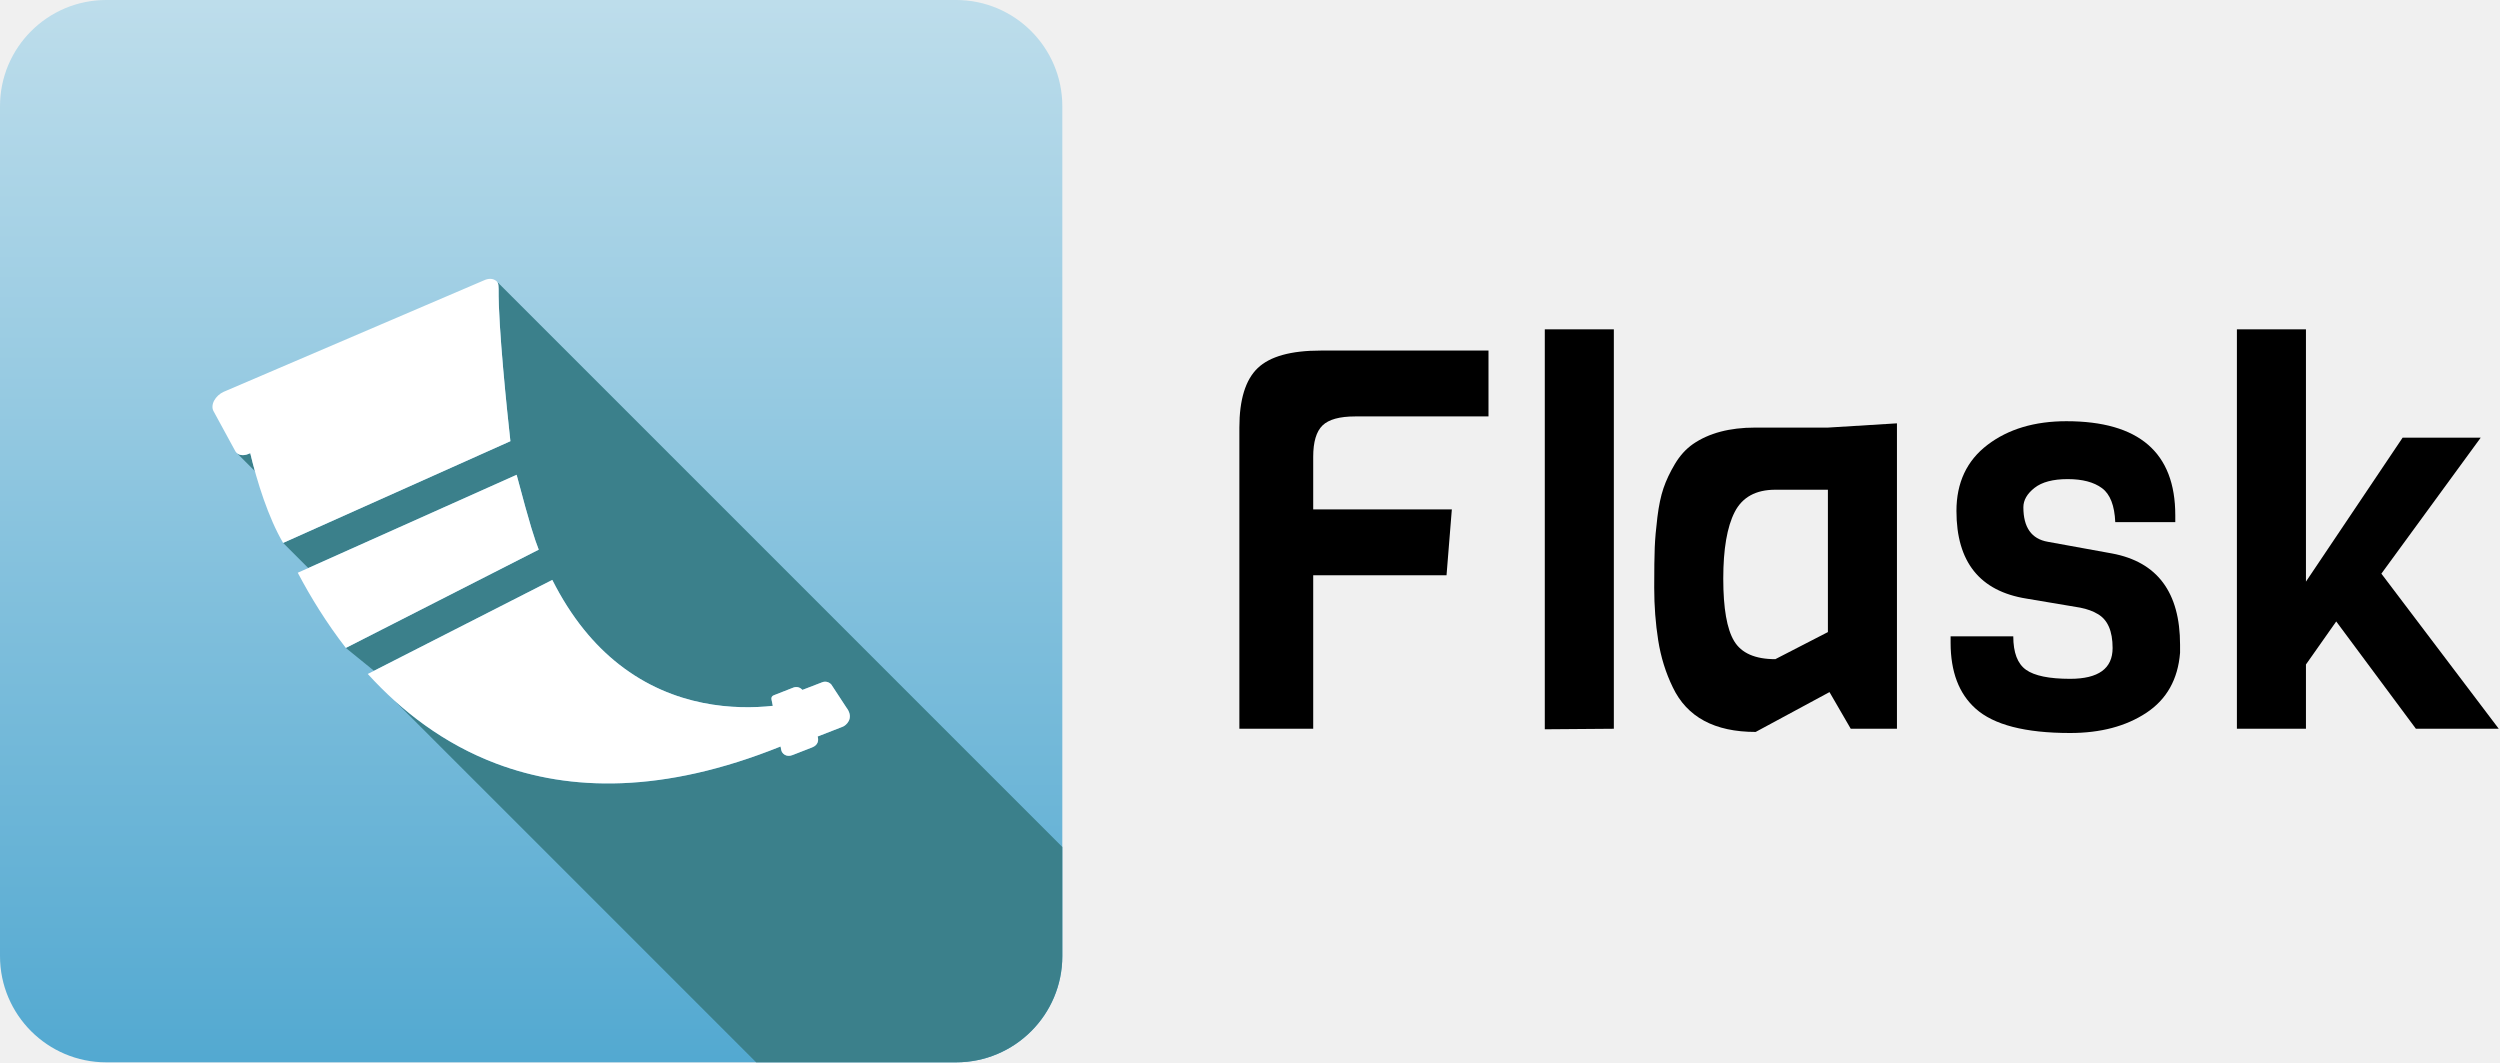
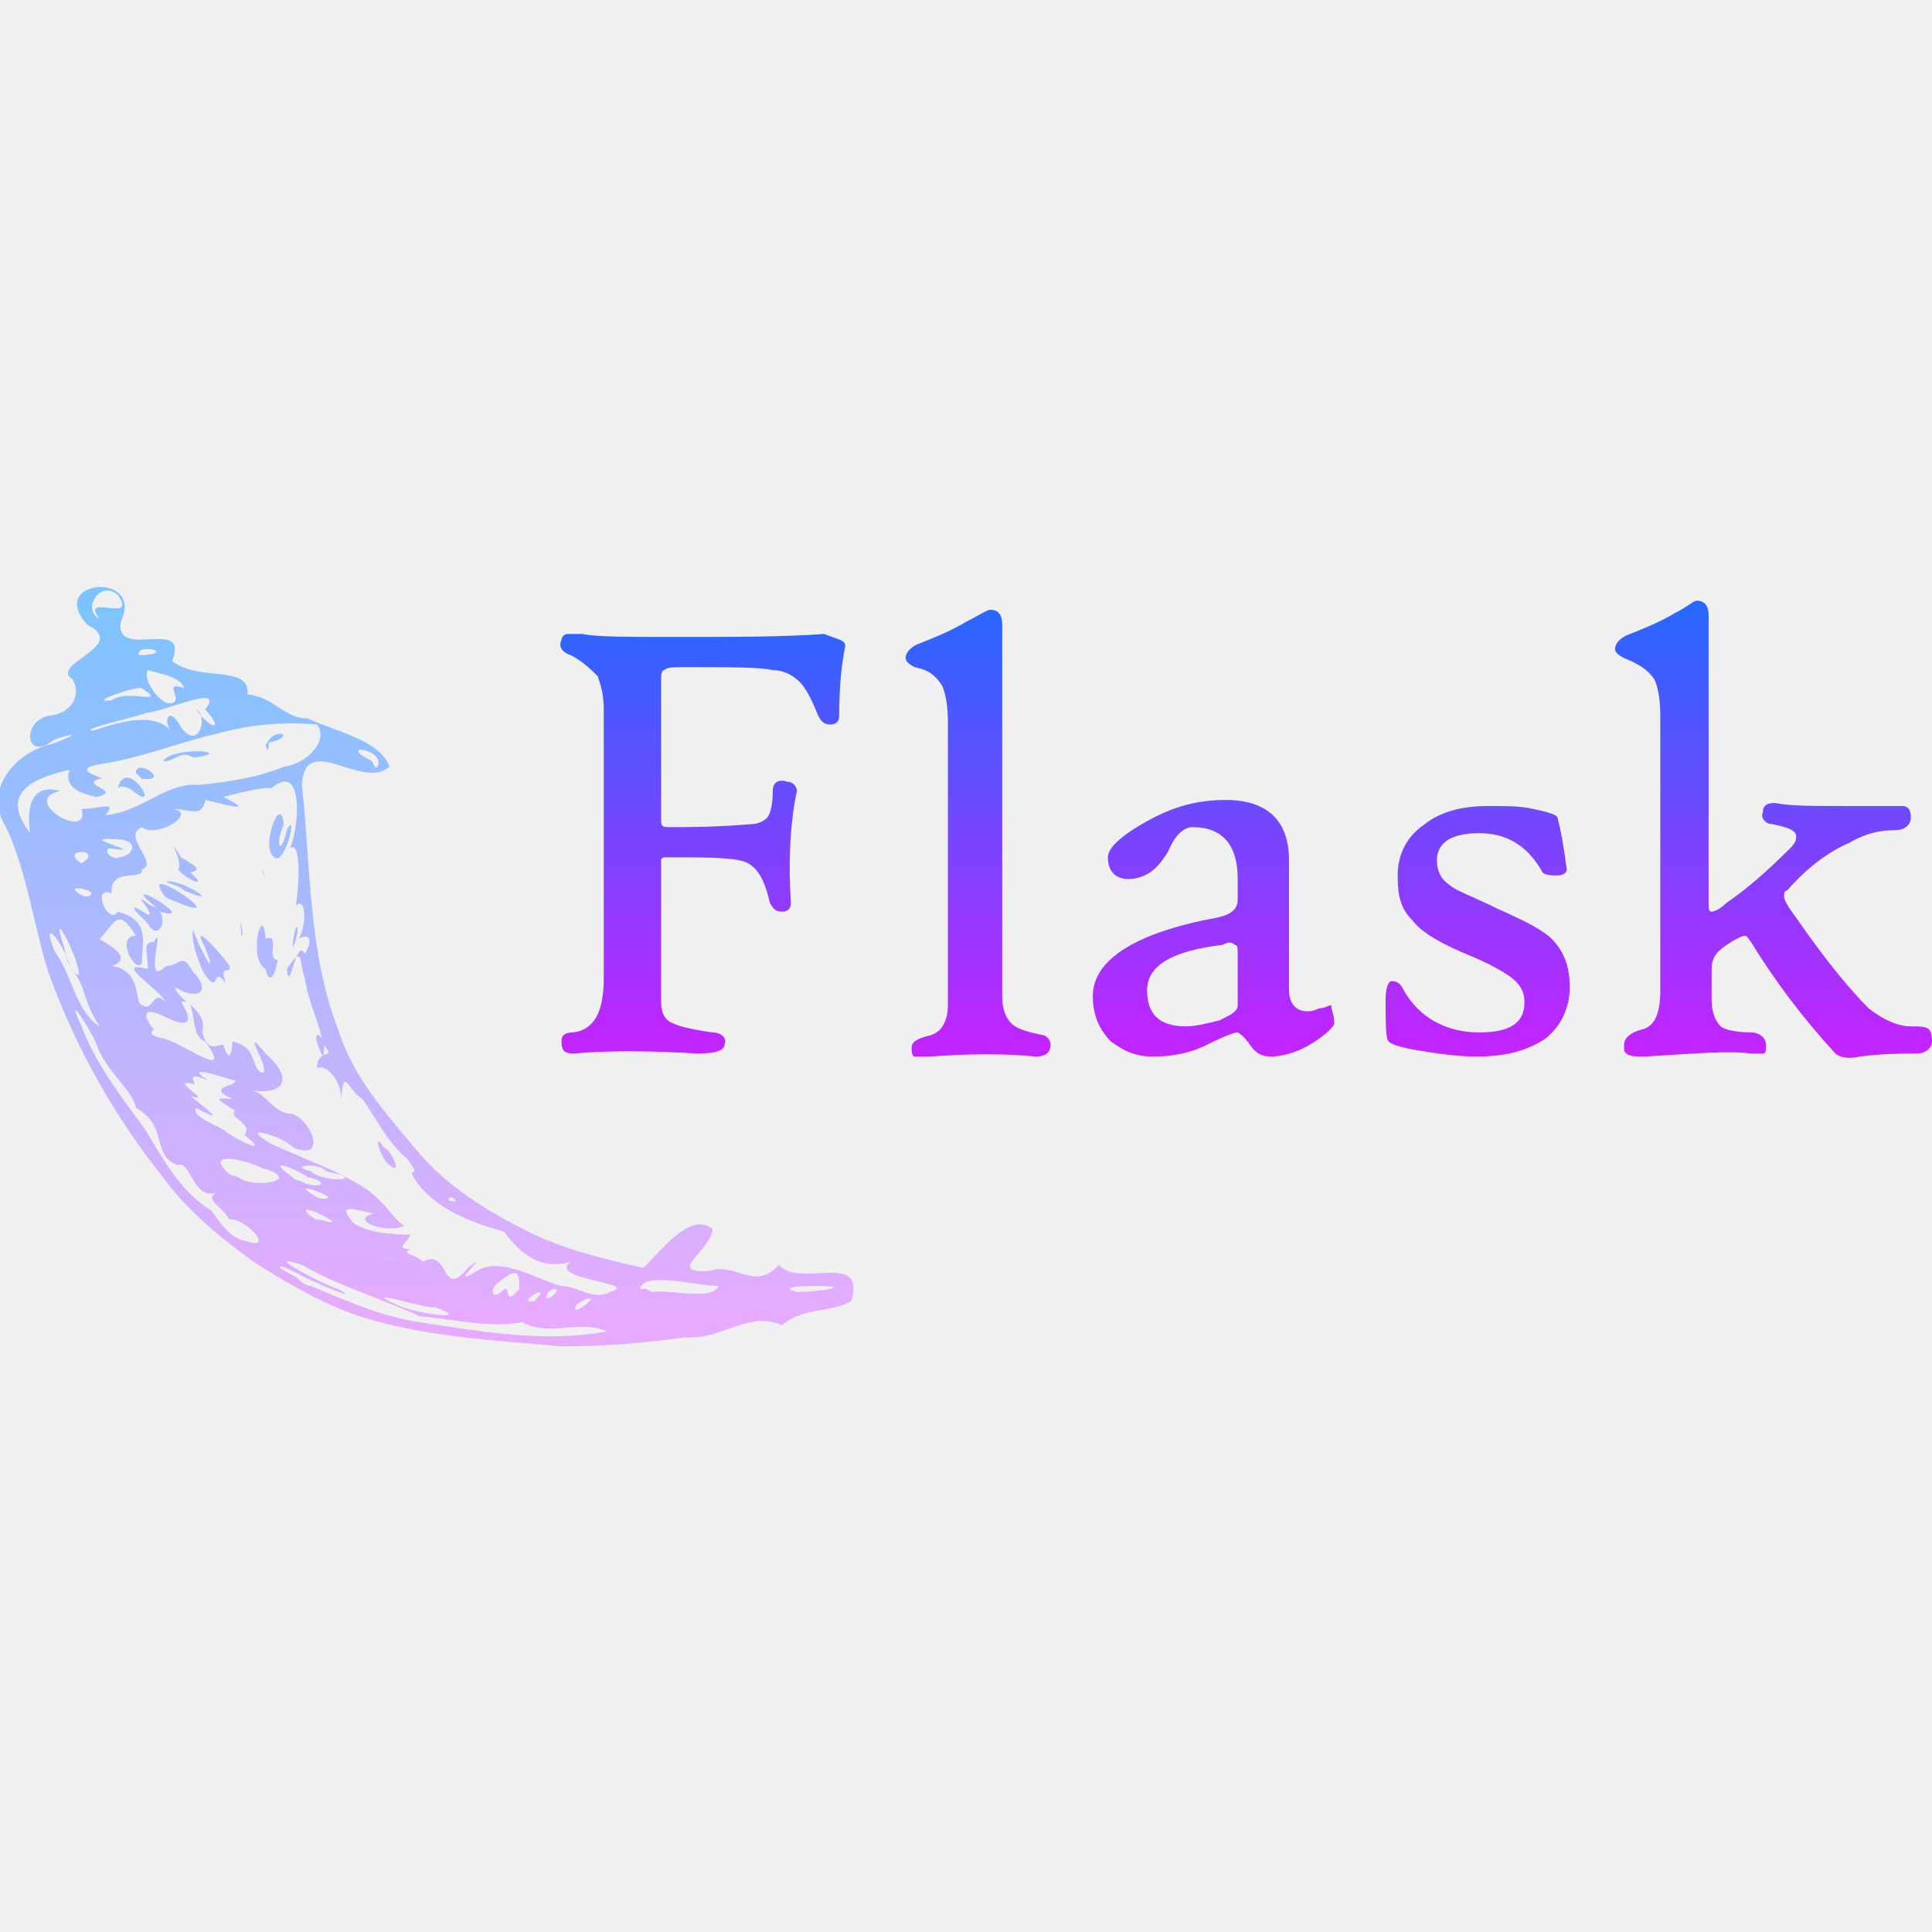
- <svg xmlns="http://www.w3.org/2000/svg" width="100%" height="100%" viewBox="0 0 706 300" version="1.1" xml:space="preserve" style="fill-rule:evenodd;clip-rule:evenodd;stroke-linejoin:round;stroke-miterlimit:2;">
-   <g>
-     <path id="Name" d="M420.35,117.6l-37.65,-0c-4.4,-0 -7.475,0.85 -9.225,2.55c-1.75,1.7 -2.625,4.65 -2.625,8.85l-0,14.85l39.15,-0l-1.5,18.6l-37.65,-0l-0,43.35l-20.85,-0l-0,-85.05c-0,-7.9 1.725,-13.5 5.175,-16.8c3.45,-3.3 9.375,-4.95 17.775,-4.95l47.4,-0l0,18.6Z" style="fill-rule:nonzero;" />
-     <path d="M455.75,205.8l-19.5,0.15l-0,-112.95l19.5,-0l-0,112.8Z" style="fill-rule:nonzero;" />
-     <path d="M535.7,205.8l-13.05,-0l-6,-10.35l-20.85,11.25c-11.6,-0 -19.4,-4.2 -23.4,-12.6c-2,-4.1 -3.375,-8.525 -4.125,-13.275c-0.75,-4.75 -1.125,-9.7 -1.125,-14.85c-0,-5.15 0.05,-8.95 0.15,-11.4c0.1,-2.45 0.35,-5.3 0.75,-8.55c0.4,-3.25 0.975,-5.975 1.725,-8.175c0.75,-2.2 1.825,-4.475 3.225,-6.825c1.4,-2.35 3.1,-4.225 5.1,-5.625c4.5,-3.1 10.35,-4.65 17.55,-4.65l20.55,-0l19.5,-1.2l-0,86.25Zm-19.5,-27.3l-0,-40.2l-14.85,-0c-5.5,-0 -9.325,2.1 -11.475,6.3c-2.15,4.2 -3.225,10.475 -3.225,18.825c-0,8.35 1.025,14.225 3.075,17.625c2.05,3.4 5.925,5.1 11.625,5.1l14.85,-7.65Z" style="fill-rule:nonzero;" />
-     <path d="M615.65,182.1l0,2.25c-0.6,7.5 -3.775,13.15 -9.525,16.95c-5.75,3.8 -12.925,5.7 -21.525,5.7c-12.7,-0 -21.6,-2.3 -26.7,-6.9c-4.7,-4.2 -7.05,-10.4 -7.05,-18.6l0,-1.8l17.7,0c0,4.6 1.2,7.75 3.6,9.45c2.4,1.7 6.55,2.55 12.45,2.55c8,0 12,-2.9 12,-8.7c0,-4.8 -1.4,-8 -4.2,-9.6c-1.3,-0.8 -2.95,-1.4 -4.95,-1.8l-15.15,-2.55c-13.2,-2.1 -19.8,-10.35 -19.8,-24.75c0,-8 2.925,-14.225 8.775,-18.675c5.85,-4.45 13.275,-6.675 22.275,-6.675c20.5,0 30.75,8.85 30.75,26.55l0,1.95l-16.95,0c-0.2,-4.7 -1.45,-7.9 -3.75,-9.6c-2.3,-1.7 -5.525,-2.55 -9.675,-2.55c-4.15,0 -7.275,0.825 -9.375,2.475c-2.1,1.65 -3.15,3.475 -3.15,5.475c0,5.7 2.3,8.95 6.9,9.75l18.15,3.3c12.8,2.4 19.2,11 19.2,25.8Z" style="fill-rule:nonzero;" />
-     <path d="M705.65,205.8l-23.4,-0l-22.5,-30.3l-8.55,12.15l0,18.15l-19.5,-0l0,-112.8l19.5,-0l0,71.25l27.3,-40.65l22.05,-0l-28.05,38.4l33.15,43.8Z" style="fill-rule:nonzero;" />
-     <g id="Logo">
-       <path id="Box" d="M300,30l0,240c0,16.557 -13.443,30 -30,30l-240,-0c-16.557,-0 -30,-13.443 -30,-30l0,-240c0,-16.557 13.443,-30 30,-30l240,0c16.557,0 30,13.443 30,30Z" style="fill:url(#_Linear1);" />
-       <path id="Shadow" d="M300,239.188l0,30.812c0,16.557 -13.443,30 -30,30l-56.467,-0l-102.271,-102.271c8.125,7.368 17.707,13.707 28.945,17.933c20.672,7.788 47.014,8.525 80.222,-4.85l0.184,0.941c0.164,1.054 1.433,2.17 3.152,1.494l5.516,-2.149c1.893,-0.716 1.904,-2.169 1.627,-3.111l7.103,-2.773c0.798,-0.307 3.274,-2.221 1.146,-5.23l-0.021,0l-4.37,-6.672c-0.655,-0.727 -1.668,-1.003 -2.558,-0.645l-5.608,2.16c-0.665,-0.737 -1.627,-1.013 -2.569,-0.645c-1.832,0.716 -3.674,1.443 -5.505,2.159c-0.594,0.225 -0.758,0.665 -0.645,1.239l0.358,1.749c-10.336,1.116 -27.805,0.563 -43.452,-11.727c-6.918,-5.424 -13.406,-13.099 -18.82,-23.835l-50.354,25.662l-7.947,-6.453c18.154,-9.251 36.319,-18.502 54.474,-27.754c-1.177,-3.049 -2.323,-6.355 -6.243,-21.143l-58.849,26.336l-7.097,-7.096l64.186,-28.726c-0.921,-8.328 -3.437,-32.242 -3.336,-43.002l-0,-0.01c-0.016,-1.137 -0.111,-1.697 -0.51,-2.103l159.709,159.71Zm-233.137,-111.262c0.763,0.699 2.048,0.814 3.356,0.238l0.45,-0.194c0.387,1.622 0.824,3.325 1.309,5.071l-5.115,-5.115Z" style="fill:#3b808b;" />
-       <g id="Icon">
-         <path d="M140.801,81.591c-0.021,-1.494 -0.174,-1.996 -0.972,-2.456c-0.758,-0.502 -1.904,-0.512 -2.999,-0.031l-73.683,31.551c-1.095,0.481 -2.128,1.443 -2.681,2.486c-0.552,1.044 -0.614,2.149 -0.184,2.937l6.151,11.298l0.081,0.133c0.666,1.055 2.17,1.331 3.705,0.655l0.45,-0.194c1.924,8.064 5.076,18.155 9.282,25.349l64.186,-28.726c-0.921,-8.33 -3.439,-32.257 -3.336,-43.012l-0,0.01Z" style="fill:#fff;fill-rule:nonzero;" />
-         <path d="M145.897,134.079l-61.811,27.662c3.633,6.887 8.115,14.194 13.58,21.235c18.154,-9.251 36.319,-18.502 54.474,-27.754c-1.177,-3.049 -2.323,-6.355 -6.243,-21.143Z" style="fill:#fff;fill-rule:nonzero;" />
-         <path d="M239.136,199.984l-4.37,-6.672c-0.655,-0.727 -1.668,-1.003 -2.558,-0.645l-5.608,2.16c-0.665,-0.737 -1.627,-1.013 -2.569,-0.645c-1.832,0.716 -3.674,1.443 -5.505,2.159c-0.594,0.225 -0.758,0.665 -0.645,1.239l0.358,1.749c-10.336,1.116 -27.805,0.563 -43.452,-11.727c-6.918,-5.424 -13.406,-13.099 -18.82,-23.835l-52.11,26.557c9.528,10.469 21.491,19.751 36.35,25.338c20.672,7.788 47.014,8.525 80.222,-4.85l0.184,0.941c0.164,1.054 1.433,2.17 3.152,1.494l5.516,-2.149c1.893,-0.716 1.904,-2.169 1.627,-3.111l7.103,-2.773c0.798,-0.307 3.274,-2.221 1.146,-5.23l-0.021,0Z" style="fill:#fff;fill-rule:nonzero;" />
-       </g>
-     </g>
+ <svg xmlns="http://www.w3.org/2000/svg" viewBox="0 0 64 64" width="512px" height="512px">
+   <linearGradient id="path2900_1_" x1="14.099" x2="14.099" y1="16.277" y2="43.569" gradientUnits="userSpaceOnUse">
+     <stop offset="0" stop-color="#6dc7ff" />
+     <stop offset="1" stop-color="#e6abff" />
+   </linearGradient>
+   <path id="path2900" fill="url(#path2900_1_)" d="M8.4,41.8c-1.1-0.8-2.2-1.7-3-2.8c-1.6-2-2.9-4.3-3.8-6.8c-0.5-1.6-0.7-3.3-1.4-4.8 c-0.7-1.1,0.1-2.3,1.3-2.7c0.5-0.1,1.5-0.6,0.3-0.2c-1,0.8-1.1-0.7-0.1-0.8c0.7-0.1,1-0.7,0.7-1.2c-0.8-0.5,1.9-1.1,0.5-1.8 c-1.4-1.5,1.9-1.8,1.1-0.1c-0.2,1.3,2.3-0.2,1.7,1.3C6.6,22.6,8.3,22,8.2,23c0.9,0.1,1.2,0.8,2,0.8c0.8,0.4,2.4,0.7,2.7,1.6 C12,26.2,10.1,24.2,10,26c0.3,2.7,0.2,5.5,1.2,8.1c0.5,1.6,1.6,2.8,2.6,4c1,1.2,2.3,2,3.7,2.7c1.2,0.6,2.5,0.9,3.8,1.2 c0.5-0.4,1.5-1.9,2.3-1.3c0,0.7-1.6,1.5-0.1,1.4c0.9-0.3,1.5,0.7,2.3-0.2c0.7,0.8,2.9-0.5,2.4,1.2c-0.7,0.4-1.6,0.2-2.3,0.8 c-1.1-0.5-2,0.5-3.2,0.4c-1.4,0.2-2.7,0.3-4.1,0.3c-2.2-0.2-4.5-0.3-6.7-1C10.7,43.2,9.5,42.5,8.4,41.8L8.4,41.8z M10.3,42.6 c1.2,0.5,2.3,1,3.6,1.2c2,0.3,4.2,0.7,6.2,0.3c-0.9-0.4-1.9,0.2-2.8-0.3c-1.1,0.2-2.3-0.1-3.4-0.2c-1.3-0.6-2.7-1-3.9-1.7 c-1.5-0.5,0.8,0.7,1.2,0.8c0.9,0.5-1-0.3-1.3-0.5c-0.8-0.4-0.9-0.3-0.1,0.1C10,42.5,10.2,42.6,10.3,42.6L10.3,42.6z M8.1,41.1 c1.1,0.4,0-0.8-0.5-0.7c-0.2-0.4-0.9-0.7-0.4-0.9c-0.8,0.3-0.9-1.1-1.3-0.9c-0.9-0.3-0.3-1.3-1.4-1.9c-0.1-0.6-1-1.2-1.3-2.1 C3,34.1,2.1,32.7,2.7,34c0.5,1.3,1.3,2.3,2.1,3.4c0.6,1,1.2,2.1,2.2,2.7C7.3,40.5,7.6,41,8.1,41.1L8.1,41.1z M4.8,37.5 M9.5,41.6 M10.1,41.8 M10.8,42.1 M12.2,42.9 M9.6,41.1 M10.2,41.4 M13.1,43.2c0.5,0.3,2.7,0.6,1.3,0.1C14.2,43.4,11.8,42.6,13.1,43.2z M8.5,39.6 M9.8,40.4 M11,41.1 M7.9,39c0.5,0.4,2.2,0.1,0.8-0.3c-0.6-0.3-2-0.6-1.1,0.2L7.9,39L7.9,39z M11.8,41.3 M10.6,40.4 c1.3,0.4-1.1-0.8-0.3-0.1l0.2,0.1L10.6,40.4L10.6,40.4z M12.9,41.7C14.2,41.8,11.8,41.6,12.9,41.7L12.9,41.7z M7.5,38.3 M15.1,42.9 M9.6,39.6 M7.6,38.1 M5.2,36.5 M11.5,40.6 M15.5,43 M11.2,40.2 M8.2,38.4 M13.2,41.4 M10.6,39.7c1,0.1-1.2-0.7-0.2-0.1L10.6,39.7 L10.6,39.7z M14,41.8c0.9-0.5,0.6,1.3,1.5,0.2c0.9-0.7-0.8,0.8,0.3,0.1c0.8-0.5,2,0.3,2.8,0.5c0.5,0,1.1,0.5,1.6,0.2 c1.1-0.3-2.1-0.4-1.3-1c-1,0.3-1.7-0.3-2.2-1c-1.1-0.3-2.4-0.8-3-1.8c-0.2-0.4,0.3,0.1-0.2-0.6c-0.7-0.6-1-1.3-1.5-2 c-0.5-0.3-0.6-1.1-0.7,0c0-0.7-0.6-1.2-0.8-1c0-0.7,0.7-0.3,0.2-0.8c-0.1-0.7-0.5-1.4-0.6-2.2c-0.2-0.4,0-1.2-0.6-0.3 C9.6,33,9.8,31,10.1,31.6c0.4-0.7-0.1-0.6-0.2-0.5c0.3-0.6,0.2-1.4-0.1-1.1c0.1-0.6,0.2-2.2-0.2-1.9c0.3-0.6,0.5-2.9-0.6-2 c-0.5,0-1.2,0.2-1.6,0.3c1.2,0.6-0.1,0.2-0.6,0.1c-0.1,0.6-0.5,0.3-1.1,0.3c0.9,0.1-0.5,1-1,0.6c-0.7,0.3,0.6,1.2,0,1.4 c0.1,0.4-1.1-0.1-1,0.8c-0.7-0.3-0.1,1.1,0.2,0.6c1.1,0.3,0.8,1,0.8,1.7c-0.2,0.4-0.9-0.9-0.2-0.9c-0.6-1-0.7-0.4-1.2,0.1 c-0.1,0,1.3,0.6,0.4,0.9c0.8,0.1,0.8,0.8,0.9,1.2c0.5,0.5,0.4-0.5,0.9,0c-0.3-0.5-1.8-1.4-0.6-1.1c0-0.5-0.2-0.9,0.2-0.9 c0.4-0.7-0.4,1.6,0.4,0.8C6,32,6,31.5,6.4,32.2c0.6,0.6,0.2,1-0.6,0.5c0.1,0.5,1.1,0.7,0.9,1.5c0.2,0.7,0.5,0.4,0.7,0.4 c0.2,0.7,0.3,0.2,0.3-0.1c0.8,0.2,0.6,0.7,0.9,1c0.6,0.3-0.8-1.8,0.2-0.6c1.1,1,0.4,1.4-0.6,1.2c0.6,0,0.8,0.8,1.5,0.8 c0.7,0.3,1.1,1.6,0,1.1c-0.4-0.4-1.9-0.8-0.7-0.1c1.1,0.5,2,0.8,3,1.4c0.8,0.5,1.1,1.2,1.4,1.3c-0.6,0.3-1.9-0.2-1-0.4 c-0.6-0.1-1.3-0.4-0.7,0.3c0.5,0.4,1.7,0.4,1.9,0.4c-0.2,0.4-0.5,0.4,0,0.5C13.2,41.5,13.9,41.6,14,41.8L14,41.8z M12.8,38.5 c-0.3-0.4-0.4-1-0.1-0.5C13,38.1,13.4,39.1,12.8,38.5L12.8,38.5z M16.6,40.9 M12.3,37.6 M11.9,37.1 M7.3,33.9 M11,35.9 M8.4,34.1 M10.6,34.8c-0.4-0.9,0.3-0.5,0.1,0.2L10.6,34.8L10.6,34.8z M6.8,32.3c-0.2-0.3-0.5-1.2-0.4-1.5c0.1,0.4,0.9,1.9,0.4,0.6 c-0.6-1.1,0.7,0.4,0.8,0.6c0.1,0.3-0.4-0.1-0.1,0.6C7,31.9,7.3,33,6.8,32.3z M5.6,31.4 M6.1,31.6 M4.9,30.6c-0.4-0.4-0.8-0.8,0-0.3 c0.3,0-0.7-0.9,0.1-0.3C5.7,30.2,5.3,31.3,4.9,30.6z M5.5,30.6 M5.9,30.8 M5.1,30c-1.3-1.1,1.6,0.6,0.2,0.2L5.1,30L5.1,30z M8.8,32.1c-0.6-0.3-0.1-2.3,0-1c0.5-0.2,0,0.7,0.4,0.7C9.1,32.4,8.9,32.6,8.8,32.1z M10.1,32.9 M9.9,32.7 M5.4,29.6 c-0.8-1.1,2.4,1.1,0.5,0.3C5.7,29.8,5.5,29.8,5.4,29.6z M8,31C7.9,30,8.1,31.1,8,31L8,31z M9.9,32.2 M5.5,29.2 c0.5-0.1,2,0.9,0.6,0.3C5.9,29.3,5.6,29.3,5.5,29.2z M9.7,31.3c0.1-1,0.3-0.6,0,0.1L9.7,31.3L9.7,31.3L9.7,31.3z M5.9,28.8 c0.2-0.3-0.5-1.3,0.1-0.4c0.3,0.2,0.8,0.4,0.3,0.5C7,29.5,6.1,29.1,5.9,28.8z M9.5,30.9 M5.4,27.8 M6.4,28.4 M9,29.8 M8.9,29.5 M8.7,28.9C8.6,28.5,8.9,29.4,8.7,28.9L8.7,28.9z M9,28.3c-0.3-0.4,0.3-2,0.4-1c-0.3,0.7-0.1,1.1,0.1,0.2C9.9,26.7,9.4,29,9,28.3 L9,28.3z M9.4,26 M8.8,38.5 M10.1,39.2c0.7,0.2,0.7-0.1,0.1-0.2c-0.4-0.3-1.5-0.7-0.5,0C9.7,39.1,10,39.1,10.1,39.2L10.1,39.2z M7.5,37.5c0.4,0.3,1.5,0.8,0.6,0.1c0.3-0.4-0.6-0.6-0.3-0.8c-0.8-0.5-0.6-0.4-0.1-0.4c-0.9-0.4,0.1-0.4,0.1-0.6 c-0.4-0.1-1.8-0.6-0.9,0C6,35.4,6.6,36,6.4,35.9c-0.9-0.2,0.8,0.7-0.1,0.4c0.5,0.4,1.3,1,0.2,0.4C6.3,37,7.3,37.3,7.5,37.5L7.5,37.5 z M8.9,38.2 M15.8,42.5 M16.6,42.8c0.4-0.4,0,0.6,0.6-0.1c0-0.5,0-0.8-0.7-0.2C16.3,42.6,16.2,43.1,16.6,42.8L16.6,42.8z M5.2,35.6 M5.9,36.1 M10.3,38.8c0.4,0.4,2,0.3,0.5,0C10.6,38.5,9.5,38.6,10.3,38.8z M16.3,42.5 M17.7,43.4 M17.7,43.1 C18.4,42.4,17,43.2,17.7,43.1L17.7,43.1z M3.3,34c-0.6-0.9-0.4-1.3-1-2c-0.1-0.6-1-1.8-0.5-0.5C2.4,32.3,2.5,33.5,3.3,34z M17.4,42.9 M18.4,43.3 M5,34.7 M18.2,43c0.6-0.4-0.1-0.4-0.1,0L18.2,43L18.2,43z M9.5,37.5 M10,37.8 M19.3,43.3 c0.8-0.6-0.5-0.1-0.2,0.1L19.3,43.3L19.3,43.3z M19,43.2 M20.6,44.2 M5.4,34.4c0.6,0.1,2.4,1.5,1.4,0.1c-0.6-0.2-0.2-1.5-0.8-1.3 c0.4,0.6,0.3,0.9-0.5,0.5c-1-0.5-0.6,0.2-0.4,0.4C4.8,34.3,5.4,34.4,5.4,34.4L5.4,34.4z M2.6,32.3c0.1-0.4-1-2.5-0.5-1 C2.2,31.6,2.2,32.1,2.6,32.3z M7.7,35.4 M8.5,35.6 M15.1,39.8C15,39.5,14.6,39.8,15.1,39.8L15.1,39.8z M15.4,40 M18.1,41.7 M4,32.6 M14.5,39.3 M3.7,31.9 M5.1,32.6 M21.6,42.8c0.6-0.1,2,0.3,2.2-0.2c-0.7,0-2.5-0.5-2.6,0.1l0.2,0L21.6,42.8L21.6,42.8L21.6,42.8z M5.5,32.7 M1.9,30.2 M2.8,30.4 M3.3,30.7 M6.3,32.6 M2.9,30.1 M1.2,29 M1.4,28.8 M2.9,29.7c0.6-0.2-1.1-0.5-0.1,0L2.9,29.7z M22.1,41.5 M24.4,42.7 M3,28.9 M1,27.6c-0.1-0.6-0.1-1.7,1-1.4c-1.4,0.3,1,1.7,0.7,0.6c0.6,0,1.2-0.3,0.8,0.2c1.2-0.1,2-1.1,3.1-1 c0.9-0.1,1.8-0.2,2.8-0.6c0.8-0.1,1.5-0.9,1.1-1.4c-1.1-0.1-2.2,0-3.3,0.3c-1.3,0.3-2.5,0.8-3.8,1c-1.3,0.2,0.3,0.5-0.1,0.5 c-0.7,0.2,0.8,0.4-0.1,0.6c-0.5-0.1-1.1-0.3-0.9-0.9C1,25.8,0,26.3,1,27.6L1,27.6L1,27.6L1,27.6z M3.9,26.1c0.3-1.1,1.5,0.9,0.5,0.1 C4.3,26.1,4,26,3.9,26.1z M4,25.6 M4.5,25.6c0-0.5,1.2,0.3,0.2,0.2L4.5,25.6L4.5,25.6z M5.2,25.3 M5.4,25.2c0.4-0.5,2.5-0.3,1-0.1 C6,24.8,5.7,25.3,5.4,25.2z M8,24.7 M8.8,24.7c0.3-0.7,1.1-0.3,0.1-0.1C8.9,24.7,8.9,25,8.8,24.7z M2.7,28.6 C3.5,28.1,1.9,28.1,2.7,28.6L2.7,28.6z M3.3,28.7 M1.5,27.5 M25.8,42.6 M23.3,40.9 M26.4,42.8c0.7,0,2-0.2,0.6-0.2 C26.8,42.6,25.7,42.6,26.4,42.8L26.4,42.8z M3.9,28.4c0.5,0,0.8-0.6-0.1-0.6c-1.4-0.1,1.3,0.5-0.2,0.3C3.4,28.3,3.9,28.5,3.9,28.4z M4.3,28.7 M4.9,27.2 M3.1,24.2c0.9-0.3,2.2-0.7,2.7,0.2c-0.5-0.5-0.2-1.1,0.2-0.3c0.6,0.8,0.9-0.4,0.5-0.6c0.4,0.6,1,0.8,0.3,0 c0.7-0.9-1.4,0.1-1.9,0.1C4.7,23.7,2.5,24.2,3.1,24.2z M3.7,23.2c0.5-0.4,1.9,0.2,1-0.4C4.6,22.7,2.8,23.3,3.7,23.2z M5.6,23.3 c0.6,0-0.3-0.8,0.5-0.5c-0.1-0.4-0.9-0.5-1.2-0.6C4.7,22.5,5.3,23.3,5.6,23.3z M4,21.5 M4.8,21.7c1-0.1-0.3-0.4-0.2,0L4.8,21.7 L4.8,21.7z M3.3,20.5c-0.7-0.9,1.3,0.2,0.6-0.8C3.3,19.2,2.7,20.2,3.3,20.5z M12.5,25.4c0.3-0.6-1.4-0.8-0.2-0.2 C12.4,25.3,12.4,25.5,12.5,25.4z" />
+   <g id="text3850">
+     <linearGradient id="path2830_1_" x1="23.312" x2="23.312" y1="18.872" y2="35.284" gradientUnits="userSpaceOnUse">
+       <stop offset="0" stop-color="#1a6dff" />
+       <stop offset="1" stop-color="#c822ff" />
+     </linearGradient>
+     <path id="path2830" fill="url(#path2830_1_)" d="M28,21.4c-0.1,0.5-0.2,1.2-0.2,2.3c0,0.2-0.1,0.3-0.3,0.3c-0.2,0-0.3-0.1-0.4-0.3 c-0.2-0.5-0.4-0.9-0.6-1.1c-0.2-0.2-0.5-0.4-0.9-0.4c-0.4-0.1-1.4-0.1-2.9-0.1c-0.4,0-0.6,0-0.7,0.1c-0.1,0-0.1,0.2-0.1,0.3v4.7 c0,0.2,0.1,0.2,0.3,0.2c0.6,0,1.5,0,2.7-0.1c0.2,0,0.4-0.1,0.5-0.2c0.1-0.1,0.2-0.4,0.2-0.9c0-0.3,0.2-0.4,0.5-0.3 c0.2,0,0.3,0.2,0.3,0.3c-0.2,0.9-0.3,2.2-0.2,3.7c0,0.2-0.1,0.3-0.3,0.3c-0.2,0-0.3-0.1-0.4-0.3c-0.2-0.9-0.5-1.3-1-1.4 c-0.5-0.1-1.3-0.1-2.4-0.1c-0.1,0-0.2,0-0.2,0.1v4.7c0,0.3,0.1,0.6,0.4,0.7c0.2,0.1,0.6,0.2,1.3,0.3c0.3,0,0.5,0.2,0.4,0.4 c0,0.2-0.3,0.3-0.9,0.3c-1.6-0.1-3-0.1-4.1,0c-0.3,0-0.4-0.1-0.4-0.4c0-0.2,0.1-0.3,0.4-0.3c0.7-0.1,1-0.7,1-1.8v-8.9 c0-0.5-0.1-0.8-0.2-1.1c-0.2-0.2-0.5-0.5-0.9-0.7c-0.3-0.1-0.4-0.3-0.3-0.5c0-0.1,0.1-0.2,0.2-0.2c0.1,0,0.3,0,0.5,0 c0.4,0.1,1.5,0.1,3.1,0.1c1.9,0,3.6,0,4.9-0.1C27.8,21.2,28,21.2,28,21.4C28,21.4,28,21.4,28,21.4L28,21.4z" />
+     <linearGradient id="path2832_1_" x1="32.309" x2="32.309" y1="18.872" y2="35.284" gradientUnits="userSpaceOnUse">
+       <stop offset="0" stop-color="#1a6dff" />
+       <stop offset="1" stop-color="#c822ff" />
+     </linearGradient>
+     <path id="path2832" fill="url(#path2832_1_)" d="M34.8,34.6c0,0.3-0.2,0.4-0.5,0.4c-1-0.1-2.1-0.1-3.5,0c-0.3,0-0.5,0-0.5,0 c-0.1,0-0.1-0.2-0.1-0.3c0-0.2,0.2-0.3,0.6-0.4c0.4-0.1,0.6-0.5,0.6-1v-9.4c0-0.6-0.1-1-0.2-1.2c-0.2-0.3-0.4-0.5-0.9-0.6 c-0.2-0.1-0.3-0.2-0.3-0.3c0-0.2,0.2-0.4,0.5-0.5c0.5-0.2,1-0.4,1.5-0.7c0.4-0.2,0.7-0.4,0.8-0.4c0.3,0,0.4,0.2,0.4,0.5 c0,0,0,0.3,0,1c0,0.7,0,1.4,0,2l0,9.3c0,0.4,0.1,0.7,0.3,0.9c0.2,0.2,0.6,0.3,1.1,0.4C34.6,34.3,34.8,34.4,34.8,34.6z" />
+     <linearGradient id="path2834_1_" x1="40.213" x2="40.213" y1="18.872" y2="35.284" gradientUnits="userSpaceOnUse">
+       <stop offset="0" stop-color="#1a6dff" />
+       <stop offset="1" stop-color="#c822ff" />
+     </linearGradient>
+     <path id="path2834" fill="url(#path2834_1_)" d="M44.2,33.9c0,0.1-0.3,0.4-0.8,0.7c-0.5,0.3-1,0.4-1.3,0.4c-0.3,0-0.5-0.1-0.7-0.4 c-0.2-0.3-0.4-0.4-0.4-0.4c-0.1,0-0.4,0.1-1,0.4c-0.6,0.3-1.2,0.4-1.8,0.4c-0.6,0-1-0.2-1.4-0.5c-0.4-0.4-0.6-0.9-0.6-1.5 c0-1.2,1.4-2.1,4.1-2.6c0.5-0.1,0.7-0.3,0.7-0.6l0-0.7c0-1.1-0.5-1.7-1.5-1.7c-0.3,0-0.6,0.3-0.8,0.8c-0.3,0.5-0.6,0.8-1.1,0.9 c-0.6,0.1-0.9-0.2-0.9-0.7c0-0.3,0.4-0.7,1.3-1.2c0.9-0.5,1.7-0.7,2.6-0.7c1.4,0,2.1,0.7,2.1,2l0,4.3c0,0.4,0.2,0.7,0.6,0.7 c0.1,0,0.2,0,0.4-0.1c0.2,0,0.3-0.1,0.4-0.1C44.1,33.5,44.2,33.6,44.2,33.9L44.2,33.9z M41,31.6c0-0.2,0-0.3-0.1-0.3 c-0.1-0.1-0.2-0.1-0.4,0C38.8,31.5,38,32,38,32.8c0,0.8,0.4,1.2,1.3,1.2c0.3,0,0.7-0.1,1.1-0.2c0.4-0.2,0.6-0.3,0.6-0.5L41,31.6z" />
+     <linearGradient id="path2836_1_" x1="48.889" x2="48.889" y1="18.872" y2="35.284" gradientUnits="userSpaceOnUse">
+       <stop offset="0" stop-color="#1a6dff" />
+       <stop offset="1" stop-color="#c822ff" />
+     </linearGradient>
+     <path id="path2836" fill="url(#path2836_1_)" d="M52,32.7c0,0.7-0.3,1.3-0.8,1.7c-0.6,0.4-1.3,0.6-2.3,0.6c-0.6,0-1.3-0.1-1.9-0.2 c-0.6-0.1-0.9-0.2-1-0.3c-0.1-0.1-0.1-0.6-0.1-1.4c0-0.4,0.1-0.6,0.2-0.6c0.2,0,0.3,0.1,0.4,0.3c0.5,0.9,1.4,1.4,2.5,1.4 c1,0,1.5-0.3,1.5-1c0-0.3-0.1-0.5-0.3-0.7c-0.2-0.2-0.7-0.5-1.4-0.8c-1-0.4-1.7-0.8-2-1.2c-0.4-0.4-0.5-0.8-0.5-1.5 c0-0.7,0.3-1.3,0.9-1.7c0.5-0.4,1.2-0.6,2.1-0.6c0.6,0,1.1,0,1.5,0.1c0.5,0.1,0.8,0.2,0.8,0.3c0.1,0.4,0.2,0.9,0.3,1.7 c0,0.1-0.1,0.2-0.3,0.2c-0.2,0-0.4,0-0.5-0.1c-0.5-0.9-1.2-1.3-2.1-1.3c-0.9,0-1.4,0.3-1.4,0.9c0,0.3,0.1,0.6,0.4,0.8 c0.2,0.2,0.8,0.4,1.6,0.8c0.9,0.4,1.5,0.7,1.8,1C51.8,31.5,52,32,52,32.7z" />
+     <linearGradient id="path2838_1_" x1="58.783" x2="58.783" y1="18.872" y2="35.284" gradientUnits="userSpaceOnUse">
+       <stop offset="0" stop-color="#1a6dff" />
+       <stop offset="1" stop-color="#c822ff" />
+     </linearGradient>
+     <path id="path2838" fill="url(#path2838_1_)" d="M64,34.5c0,0.2-0.2,0.4-0.5,0.4c-0.5,0-1.1,0-1.9,0.1c-0.4,0.1-0.7,0-0.8-0.1 c-1.1-1.2-2-2.4-2.8-3.7c-0.1-0.1-0.1-0.2-0.2-0.2c-0.1,0-0.3,0.1-0.6,0.3c-0.3,0.2-0.5,0.4-0.5,0.8c0,0.2,0,0.6,0,1 c0,0.4,0.1,0.7,0.3,0.9c0.1,0.1,0.5,0.2,1,0.2c0.3,0,0.5,0.2,0.5,0.4c0,0.2,0,0.3-0.1,0.3c-0.1,0-0.2,0-0.4,0 c-0.7-0.1-1.9,0-3.5,0.1c-0.4,0-0.6,0-0.7-0.2c0,0,0-0.1,0-0.2c0-0.2,0.2-0.4,0.6-0.5c0.4-0.1,0.6-0.5,0.6-1.3v-9.1 c0-0.6-0.1-1-0.2-1.2c-0.2-0.3-0.5-0.5-1-0.7c-0.2-0.1-0.3-0.2-0.3-0.3c0-0.2,0.2-0.4,0.5-0.5c0.5-0.2,1-0.4,1.5-0.7 c0.4-0.2,0.6-0.4,0.7-0.4c0.3,0,0.4,0.2,0.4,0.5c0,0,0,0.3,0,1c0,0.5,0,1.2,0,2l0,6.5c0,0.2,0,0.3,0.1,0.3c0.1,0,0.3-0.1,0.5-0.3 c0.6-0.4,1.3-1,2.1-1.8c0.2-0.2,0.2-0.3,0.2-0.4c0-0.2-0.3-0.3-0.8-0.4c-0.2,0-0.4-0.2-0.3-0.4c0-0.2,0.1-0.3,0.4-0.3 c0.5,0.1,1.2,0.1,2.2,0.1c0.7,0,1.3,0,2,0c0.2,0,0.3,0.1,0.3,0.4c0,0.2-0.2,0.4-0.5,0.4c-0.5,0-1,0.1-1.5,0.4 c-0.7,0.3-1.4,0.8-2.1,1.6c-0.1,0-0.1,0.1-0.1,0.2c0,0.1,0.1,0.3,0.4,0.7c0.9,1.3,1.7,2.3,2.4,3c0.5,0.4,1,0.6,1.4,0.6 c0.3,0,0.5,0,0.6,0.1C64,34.2,64,34.4,64,34.5L64,34.5z" />
  </g>
-   <defs>
-     <linearGradient id="_Linear1" x1="0" y1="0" x2="1" y2="0" gradientUnits="userSpaceOnUse" gradientTransform="matrix(1.83697e-14,300,-300,1.83697e-14,160.554,0)">
-       <stop offset="0" style="stop-color:#bdddeb;stop-opacity:1" />
-       <stop offset="1" style="stop-color:#53a9d1;stop-opacity:1" />
-     </linearGradient>
-   </defs>
</svg>
